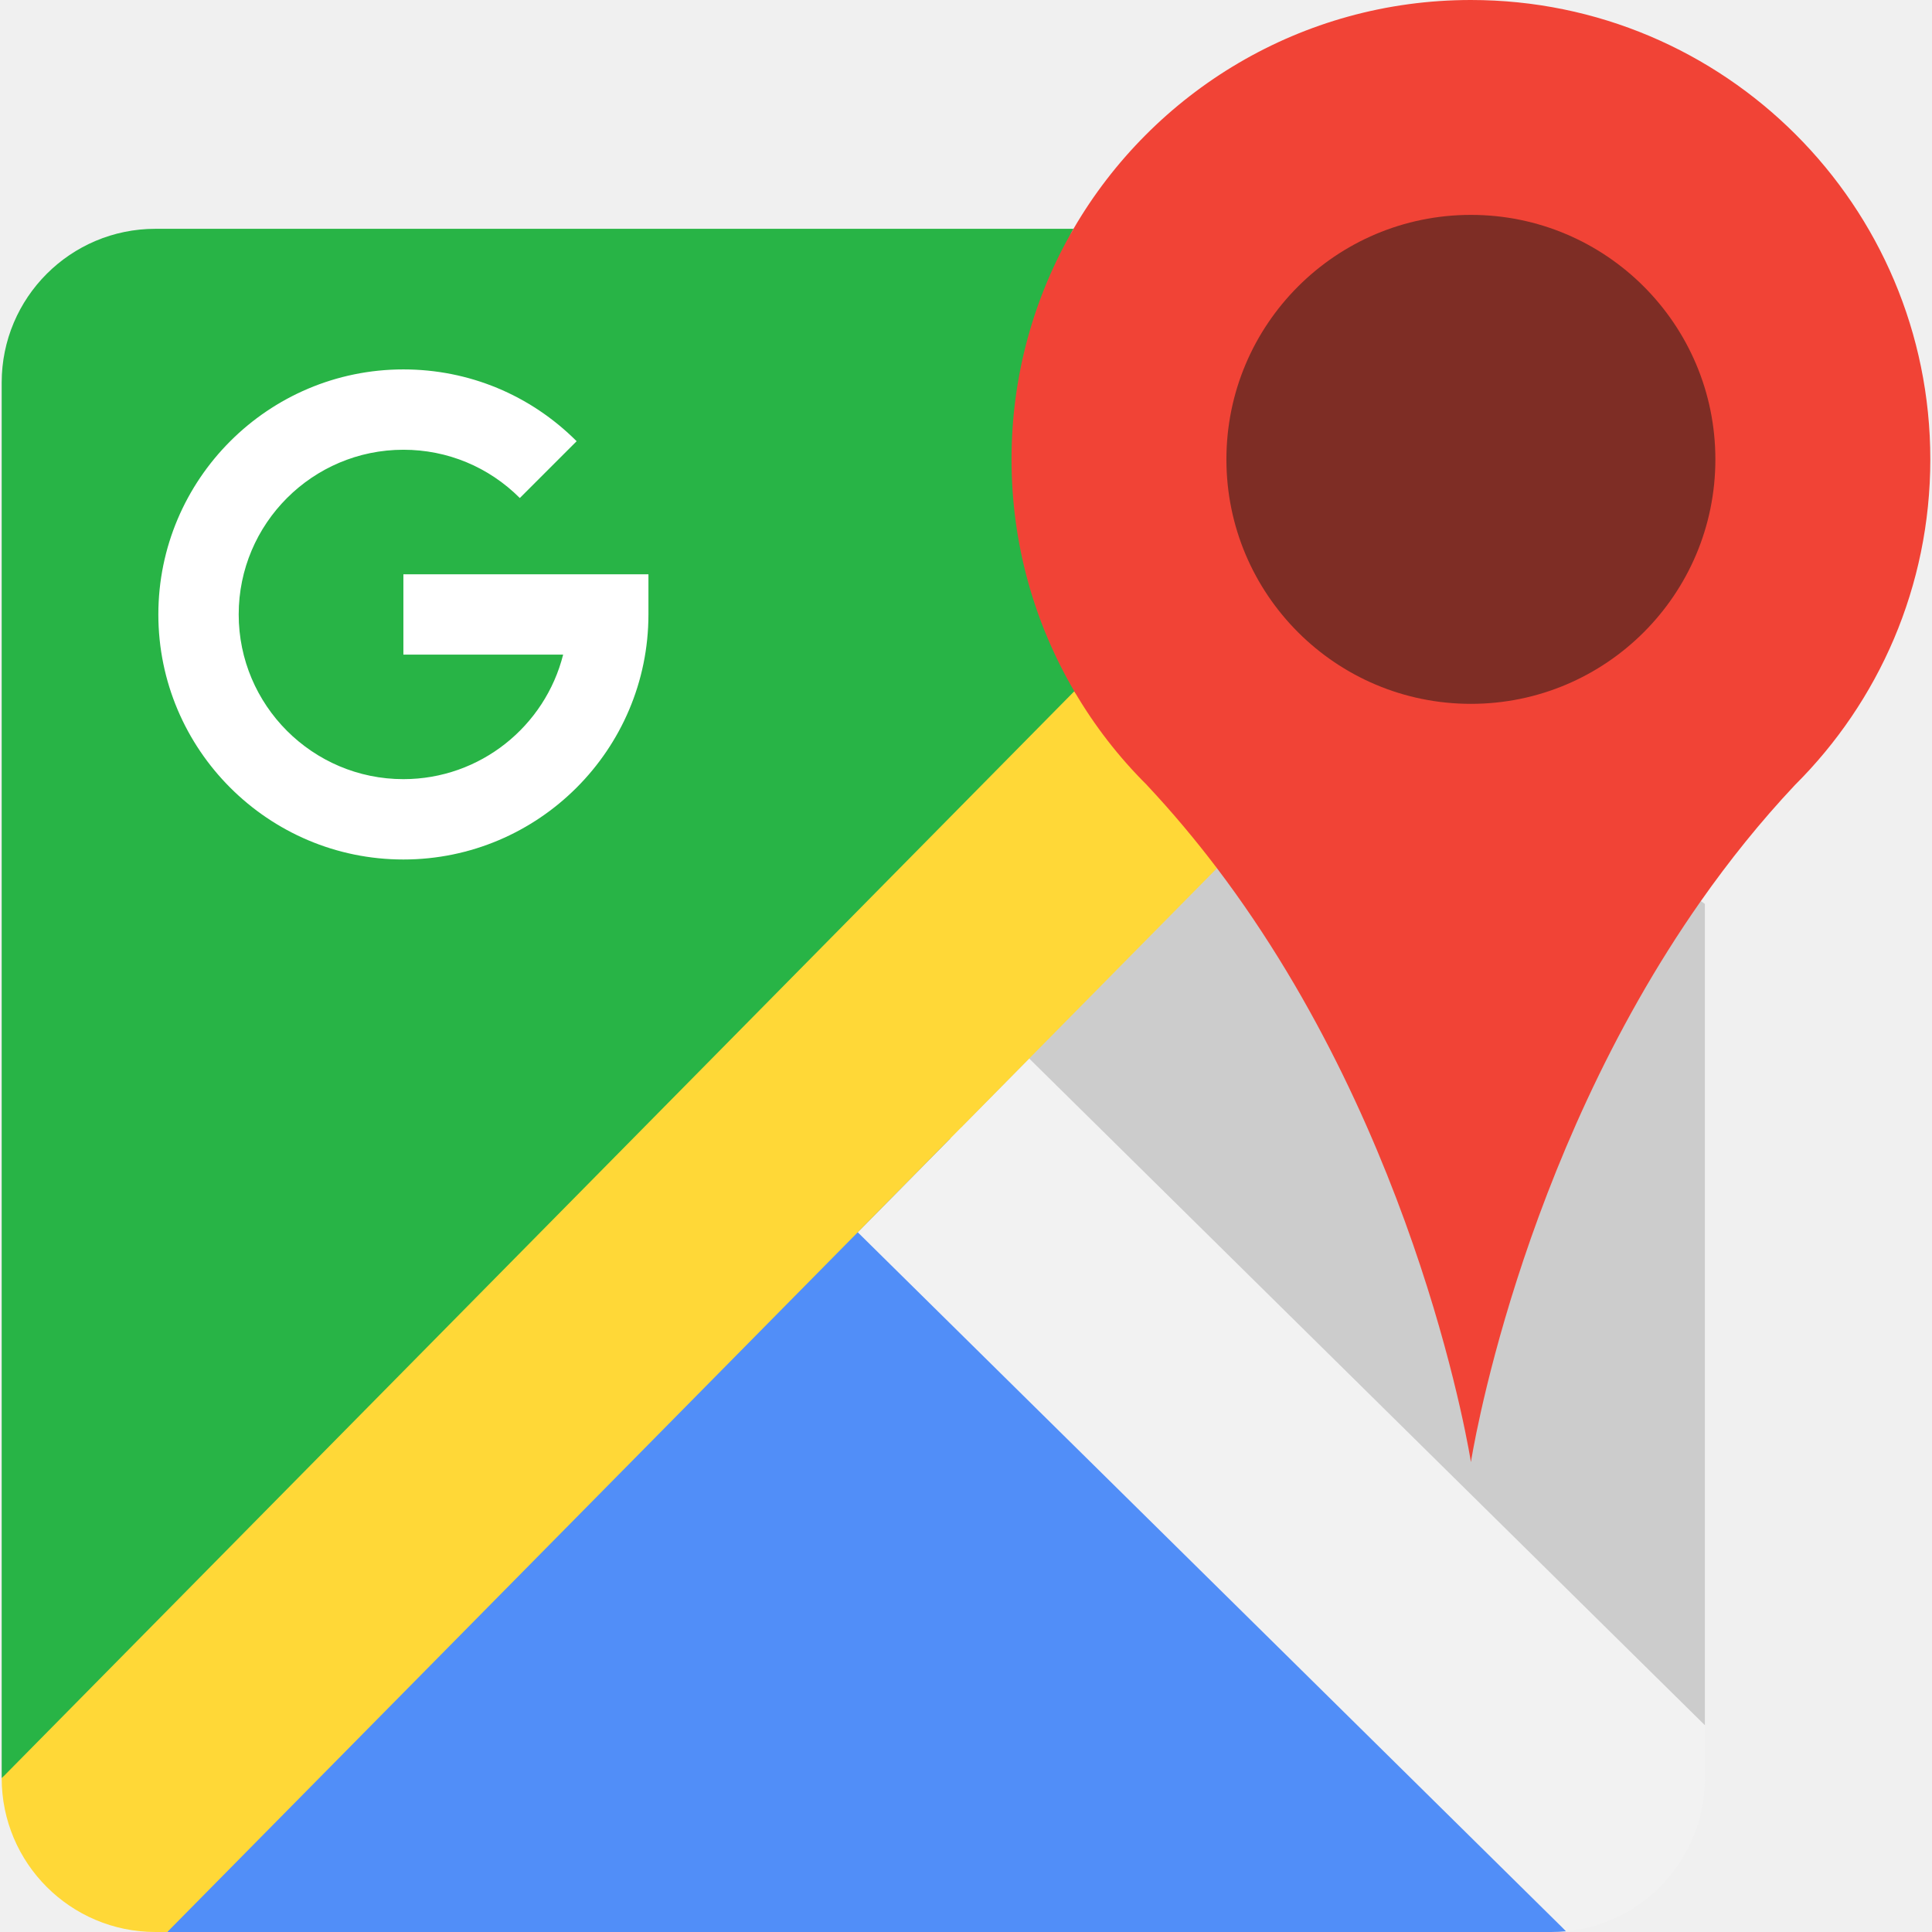
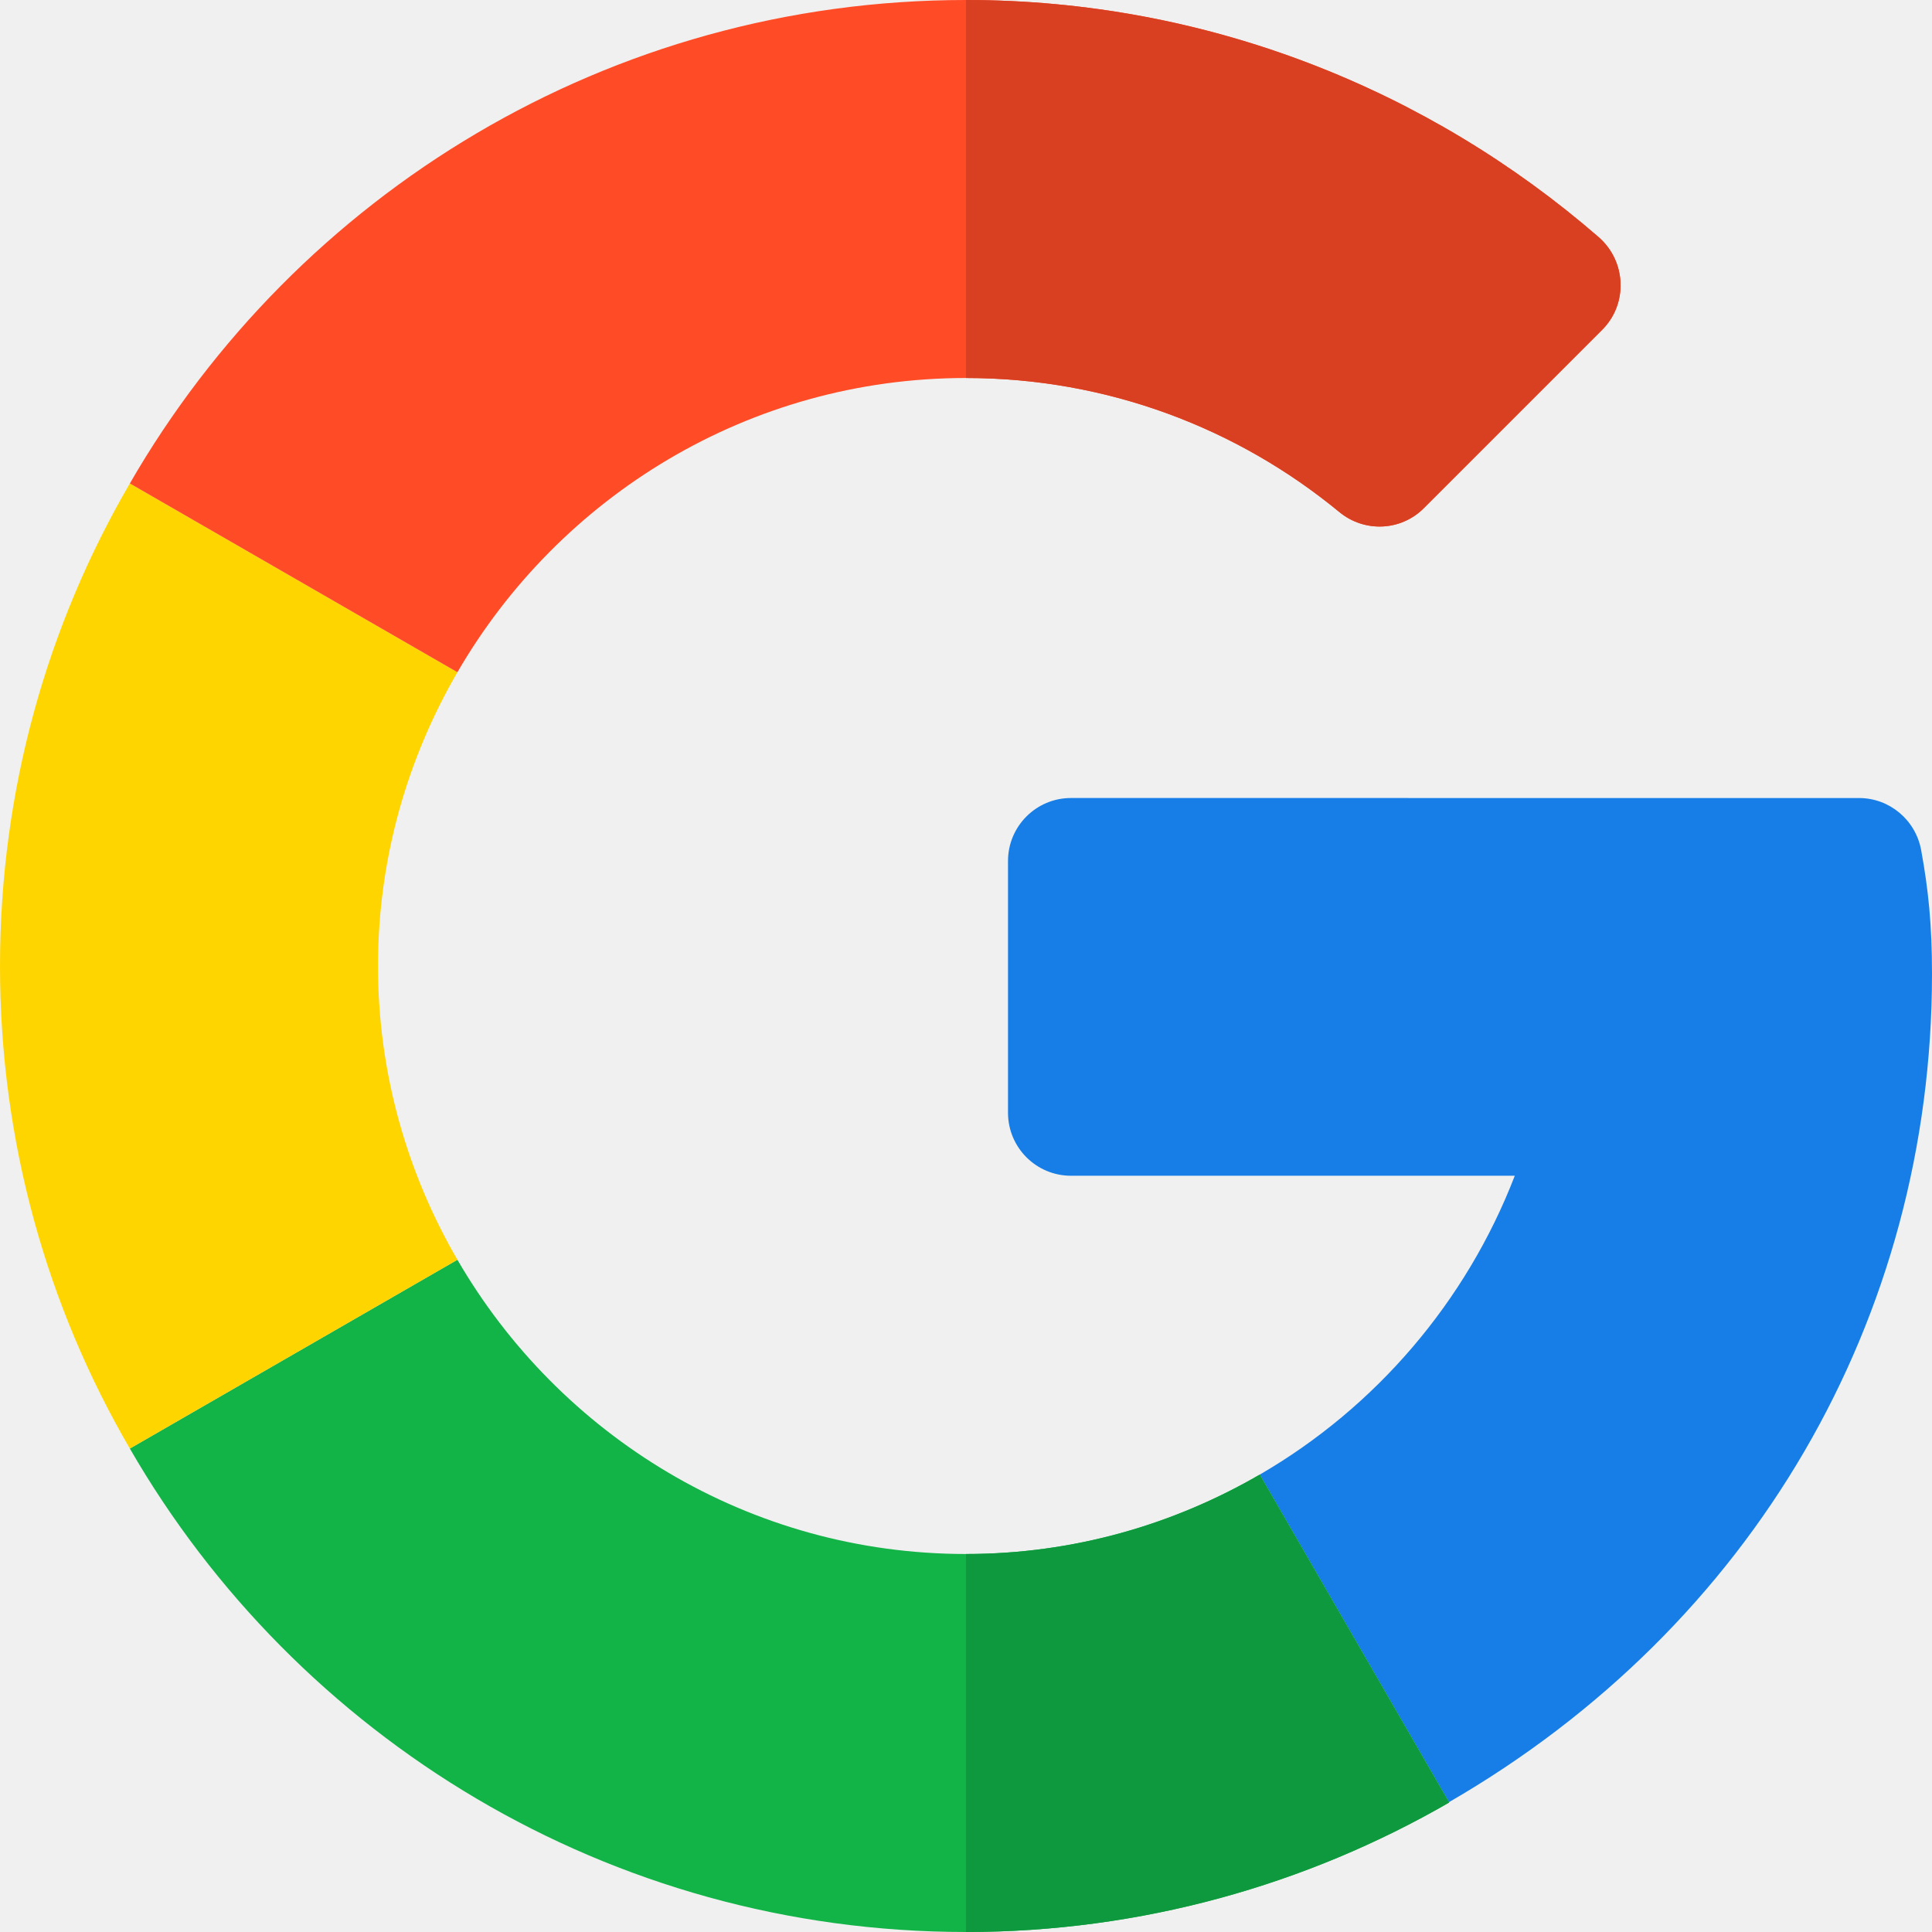
<svg xmlns="http://www.w3.org/2000/svg" version="1.1" id="Layer_1" x="0px" y="0px" viewBox="0 0 512 512" style="enable-background:new 0 0 512 512;" xml:space="preserve">
-   <path style="fill:#CCCCCC;" d="M451.809,239.542v217.654l-68.402-12.661l-30.156-36.174l-127.06-141.254l107.876-76.649  c54.037,71.326,55.741,53.938,55.741,53.938s26.692-39.85,60.936-5.607L451.809,239.542z" />
-   <path style="fill:#518EF8;" d="M190.707,223.105l224.311,288.696c-1.306,0.128-2.626,0.199-3.96,0.199H44.336L190.707,223.105z" />
-   <path style="fill:#28B446;" d="M334.068,190.458L0.447,471.248V101.389c0-22.512,18.254-40.752,40.752-40.752h243.289  c-10.447,17.956,28.289,29.481,28.289,51.752C312.777,134.803,323.494,172.417,334.068,190.458z" />
-   <path style="fill:#F2F2F2;" d="M451.809,457.196v14.052c0,21.164-16.139,38.566-36.791,40.553L227.313,326.567l45.436-46.046  l104.867,103.476l5.791,5.72L451.809,457.196z" />
-   <path style="fill:#FFD837;" d="M322.514,230.088l-49.765,50.432l-45.436,46.046L44.336,512h-3.137  c-22.498,0-40.752-18.254-40.752-40.752l284.254-288.058c5.323,9.113,41.93-0.114,49.368,7.267l13.67,17.572  C354.41,215.142,316.78,222.537,322.514,230.088z" />
-   <path style="fill:#FFFFFF;" d="M106.904,227.775c-35.808,0-64.939-29.131-64.939-64.939s29.131-64.939,64.939-64.939  c17.334,0,33.637,6.758,45.91,19.03l-15.057,15.054c-8.248-8.25-19.206-12.793-30.853-12.793c-24.068,0-43.647,19.58-43.647,43.647  s19.58,43.647,43.647,43.647c20.396,0,37.571-14.062,42.334-33.002h-42.334v-21.291h64.939v10.646  C171.842,198.644,142.712,227.775,106.904,227.775z" />
-   <path style="fill:#F14336;" d="M284.488,60.638C305.566,24.386,344.842,0,389.809,0c67.238,0,121.744,54.506,121.744,121.744  c0,16.863-3.435,32.916-9.624,47.522c-6.203,14.606-15.174,27.75-26.245,38.764c-9.226,9.808-17.501,20.17-24.939,30.759  c-48.729,69.424-60.936,148.685-60.936,148.685s-13.257-86.06-67.295-157.386c-5.734-7.551-11.923-14.947-18.594-22.058h0.014  c-7.438-7.381-13.91-15.727-19.233-24.84c-10.575-18.041-16.636-39.034-16.636-61.447C268.065,99.473,274.041,78.593,284.488,60.638  z" />
-   <path style="fill:#7E2D25;" d="M389.81,56.947c35.781,0,64.781,29.017,64.781,64.798s-29,64.781-64.781,64.781  s-64.798-29-64.798-64.781S354.03,56.947,389.81,56.947z" />
+   <path style="fill:#167EE6;" d="M492.668,211.489l-208.84-0.01c-9.222,0-16.697,7.474-16.697,16.696v66.715  c0,9.22,7.475,16.696,16.696,16.696h117.606c-12.878,33.421-36.914,61.41-67.58,79.194L384,477.589  c80.442-46.523,128-128.152,128-219.53c0-13.011-0.959-22.312-2.877-32.785C507.665,217.317,500.757,211.489,492.668,211.489z" />
+   <path style="fill:#12B347;" d="M256,411.826c-57.554,0-107.798-31.446-134.783-77.979l-86.806,50.034  C78.586,460.443,161.34,512,256,512c46.437,0,90.254-12.503,128-34.292v-0.119l-50.147-86.81  C310.915,404.083,284.371,411.826,256,411.826z" />
+   <path style="fill:#0F993E;" d="M384,477.708v-0.119l-50.147-86.81c-22.938,13.303-49.48,21.047-77.853,21.047V512  C302.437,512,346.256,499.497,384,477.708z" />
+   <path style="fill:#FFD500;" d="M100.174,256c0-28.369,7.742-54.91,21.043-77.847l-86.806-50.034C12.502,165.746,0,209.444,0,256  s12.502,90.254,34.411,127.881l86.806-50.034C107.916,310.91,100.174,284.369,100.174,256z" />
+   <path style="fill:#FF4B26;" d="M256,100.174c37.531,0,72.005,13.336,98.932,35.519c6.643,5.472,16.298,5.077,22.383-1.008  l47.27-47.27c6.904-6.904,6.412-18.205-0.963-24.603C378.507,23.673,319.807,0,256,0C161.34,0,78.586,51.557,34.411,128.119  l86.806,50.034C148.202,131.62,198.446,100.174,256,100.174z" />
+   <path style="fill:#D93F21;" d="M354.932,135.693c6.643,5.472,16.299,5.077,22.383-1.008l47.27-47.27  c6.903-6.904,6.411-18.205-0.963-24.603C378.507,23.672,319.807,0,256,0v100.174C293.53,100.174,328.005,113.51,354.932,135.693z" />
  <g>
</g>
  <g>
</g>
  <g>
</g>
  <g>
</g>
  <g>
</g>
  <g>
</g>
  <g>
</g>
  <g>
</g>
  <g>
</g>
  <g>
</g>
  <g>
</g>
  <g>
</g>
  <g>
</g>
  <g>
</g>
  <g>
</g>
</svg>
